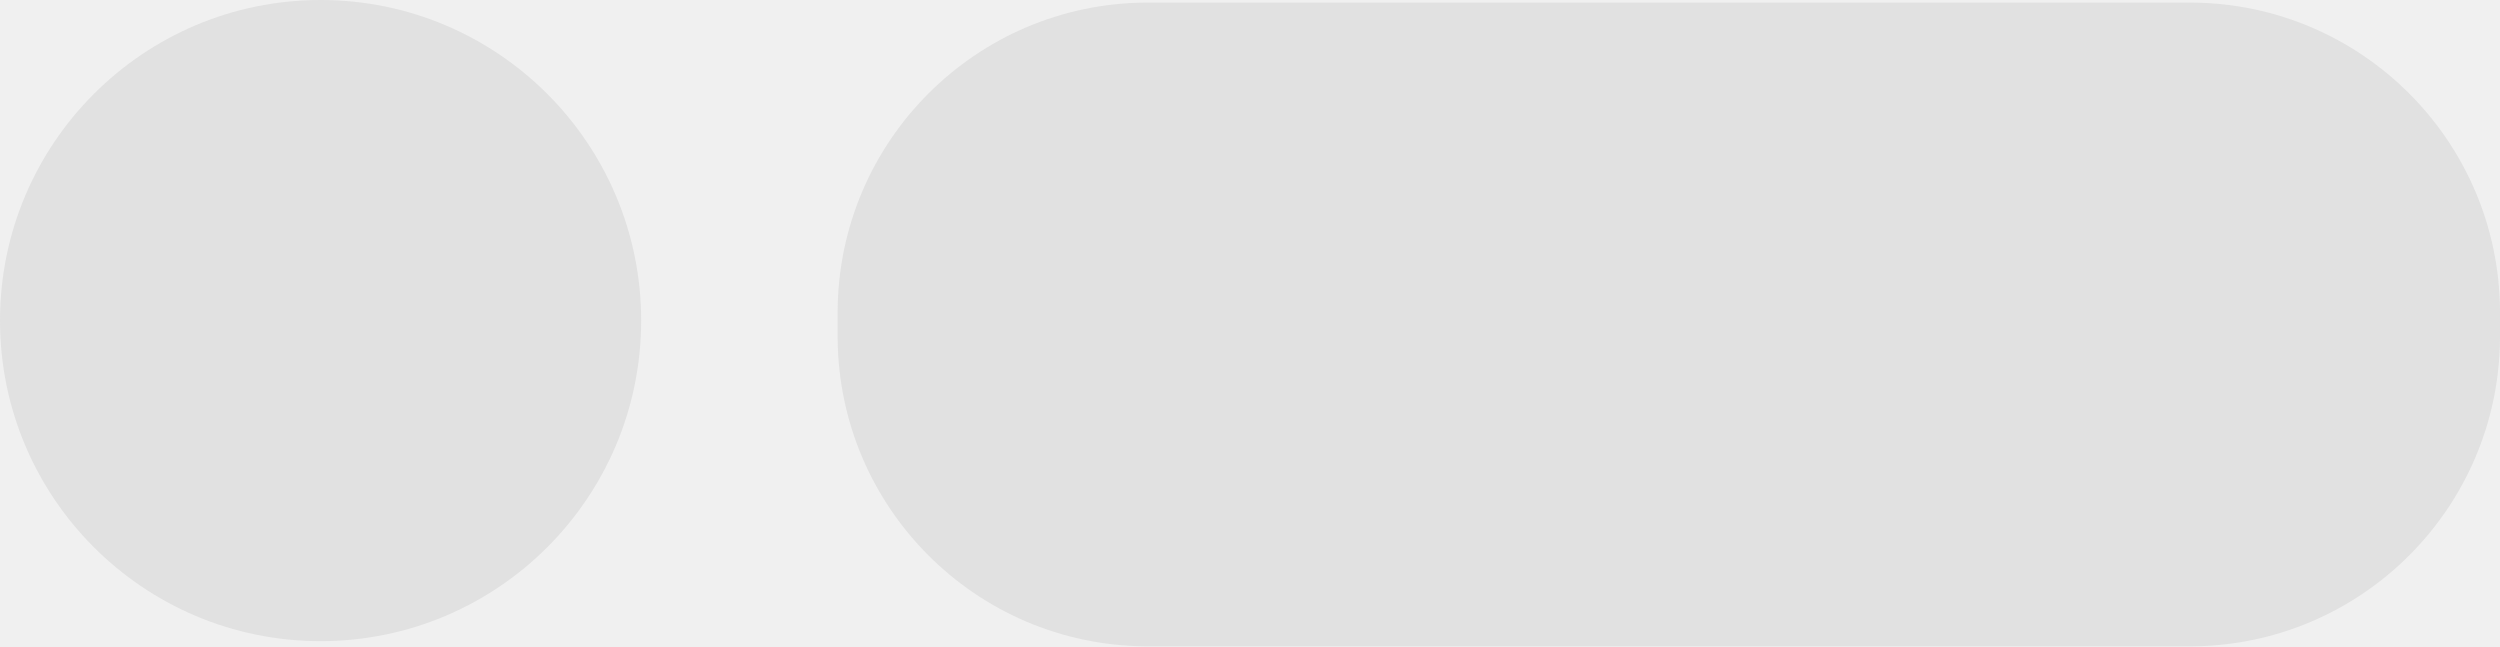
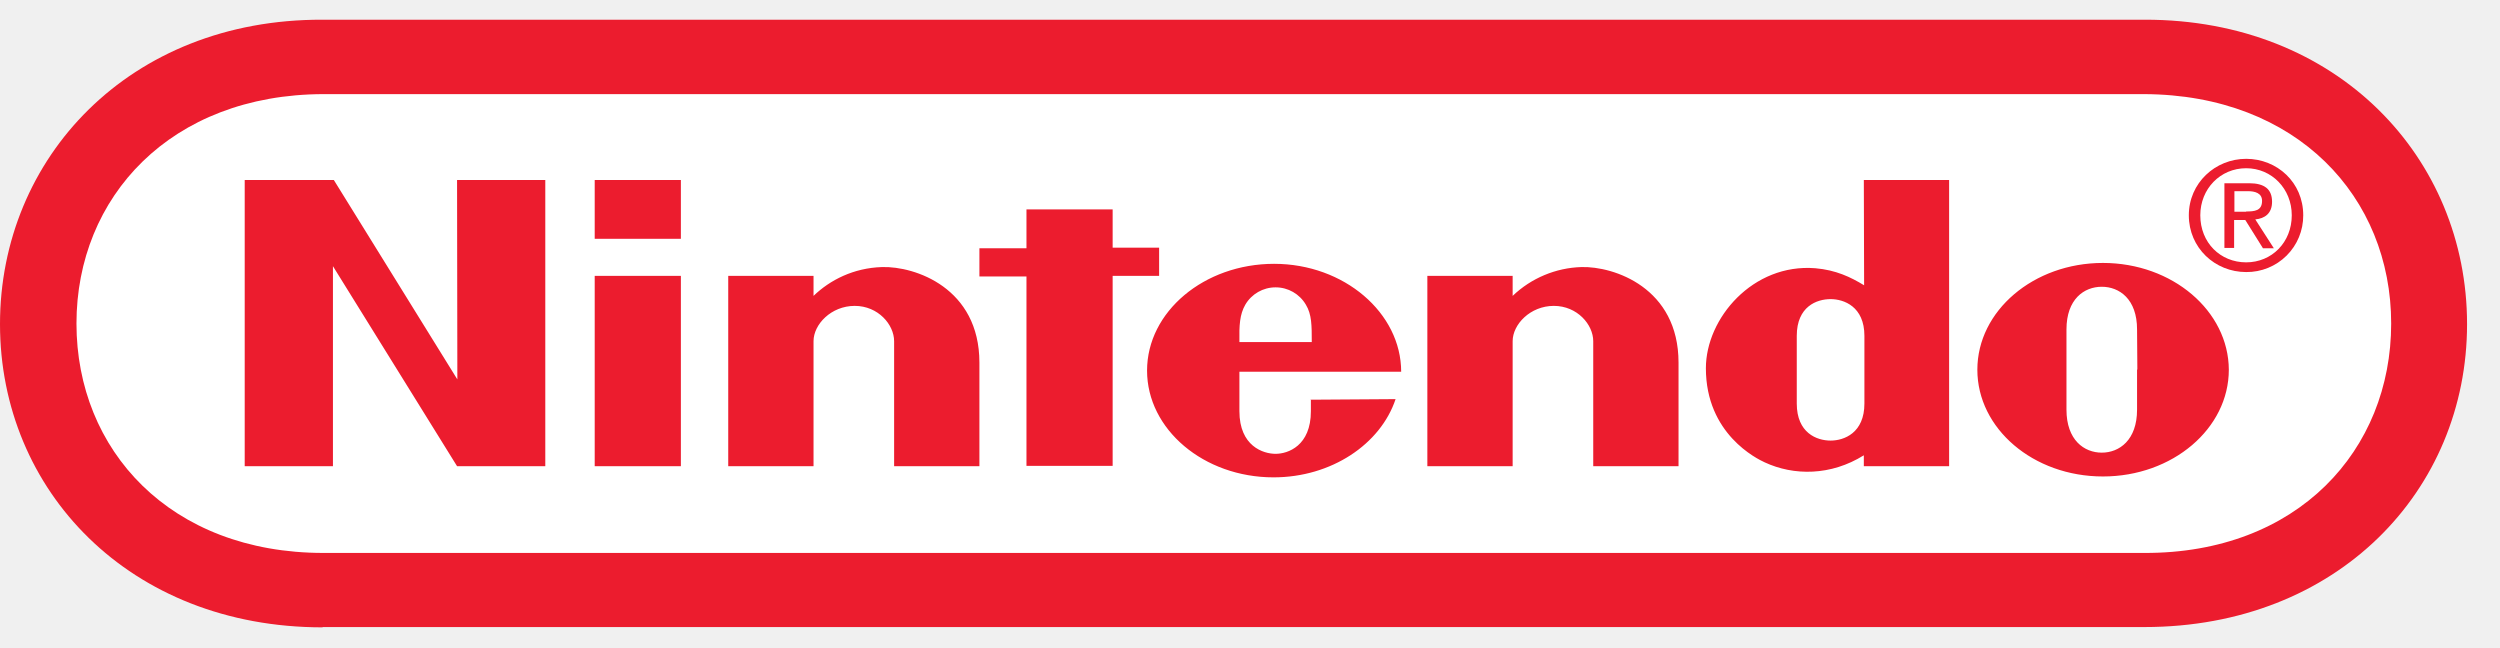
- <svg xmlns="http://www.w3.org/2000/svg" width="96.7" height="25" data-name="Layer 1">
-   <circle cx="12.4" cy="12.4" r="12.4" fill="#e1e1e1" />
-   <path fill="#e1e1e1" d="M84.8 25H44.3a12 12 0 0 1-11.9-11.9V12A12 12 0 0 1 44.3.1h40.5A12 12 0 0 1 96.7 12v1.1A12 12 0 0 1 84.8 25z" />
+ <svg xmlns="http://www.w3.org/2000/svg" width="85" height="22" fill-rule="evenodd">
+   <path fill="#ec1c2e" d="M10.97 21.33C4.4 21.33 0 16.67 0 11.02S4.4.65 10.96.67h61.96c6.56-.01 10.96 4.7 10.96 10.35s-4.4 10.3-10.97 10.3H10.97z" />
+   <path fill="#fff" d="M11 3.2c-5.2.01-8.4 3.5-8.4 7.8s3.18 7.8 8.4 7.8h61.9c5.23.02 8.4-3.5 8.4-7.8s-3.2-7.78-8.4-7.8H11z" />
+   <g fill="#ec1c2e">
+     <path d="M8.32 6.12h3.03l4.2 6.78-.01-6.78h3v9.73h-3l-4.22-6.8v6.8h-3V6.12zm26.58 1h2.93v1.3h1.58v.96h-1.58v6.46H34.9V9.4h-1.6v-.96h1.6v-1.3zM20.22 9.38h2.93v6.47h-2.93V9.38zm0-3.26h2.93v2h-2.93v-2zm52.44 6.44v1.37c0 1.03-.6 1.46-1.2 1.46s-1.2-.43-1.2-1.46V11.2c0-1.03.6-1.45 1.2-1.45s1.2.42 1.2 1.45l.01 1.37zM71.5 8.94c-2.36 0-4.27 1.63-4.27 3.63s1.9 3.63 4.27 3.63 4.28-1.63 4.28-3.63c-.01-2-1.92-3.63-4.28-3.63zm-8.13-2.82h2.9v9.73h-2.9v-.37c-1.12.7-2.38.7-3.37.24-.26-.12-2-.96-2-3.2 0-1.7 1.6-3.57 3.72-3.4.7.06 1.2.3 1.66.58l-.01-3.58zm.02 6.46v-1.16c0-1-.7-1.25-1.15-1.25-.47 0-1.15.25-1.15 1.25v2.3c0 1 .68 1.26 1.15 1.26.46 0 1.15-.26 1.15-1.26v-1.14zM30 9.08c1.1-.03 3.3.7 3.3 3.25v3.52h-2.9V11.6c0-.56-.54-1.2-1.34-1.2s-1.4.63-1.4 1.2v4.25h-2.9V9.38h2.9v.68c.56-.54 1.36-.95 2.33-.98zm23.77 0c1.1-.03 3.3.7 3.3 3.25v3.52h-2.9V11.6c0-.56-.54-1.2-1.34-1.2s-1.4.63-1.4 1.2v4.25h-2.9V9.38h2.9v.68a3.54 3.54 0 0 1 2.34-.98zm-11.63 2.55c-.01-.57.01-.94.2-1.27a1.19 1.19 0 0 1 1.03-.59 1.19 1.19 0 0 1 1.03.59c.2.33.2.7.2 1.27h-2.44zm2.43 1.95v.4c0 1.18-.78 1.45-1.2 1.45s-1.23-.26-1.23-1.45v-1.34h5.5c0-2-1.94-3.67-4.32-3.67S39 10.6 39 12.6s1.93 3.63 4.3 3.63c1.97 0 3.64-1.13 4.15-2.66l-2.9.02zm31.4-5.15h-.34v-2.2h.84c.52 0 .78.2.78.63 0 .4-.25.57-.57.6l.63.98h-.37l-.6-.96h-.38v.95zm.4-1.24c.28 0 .54-.02.54-.36 0-.27-.25-.33-.48-.33h-.46v.7h.4z" />
+     <path d="M74.42 7.32c0-1.1.9-1.92 1.95-1.92 1.05 0 1.94.8 1.94 1.92a1.92 1.92 0 0 1-1.94 1.93c-1.06 0-1.95-.82-1.95-1.93zm1.95 1.6c.87 0 1.55-.68 1.55-1.6 0-.9-.68-1.6-1.55-1.6-.88 0-1.56.7-1.56 1.6 0 .93.68 1.6 1.56 1.6z" />
+   </g>
</svg>
